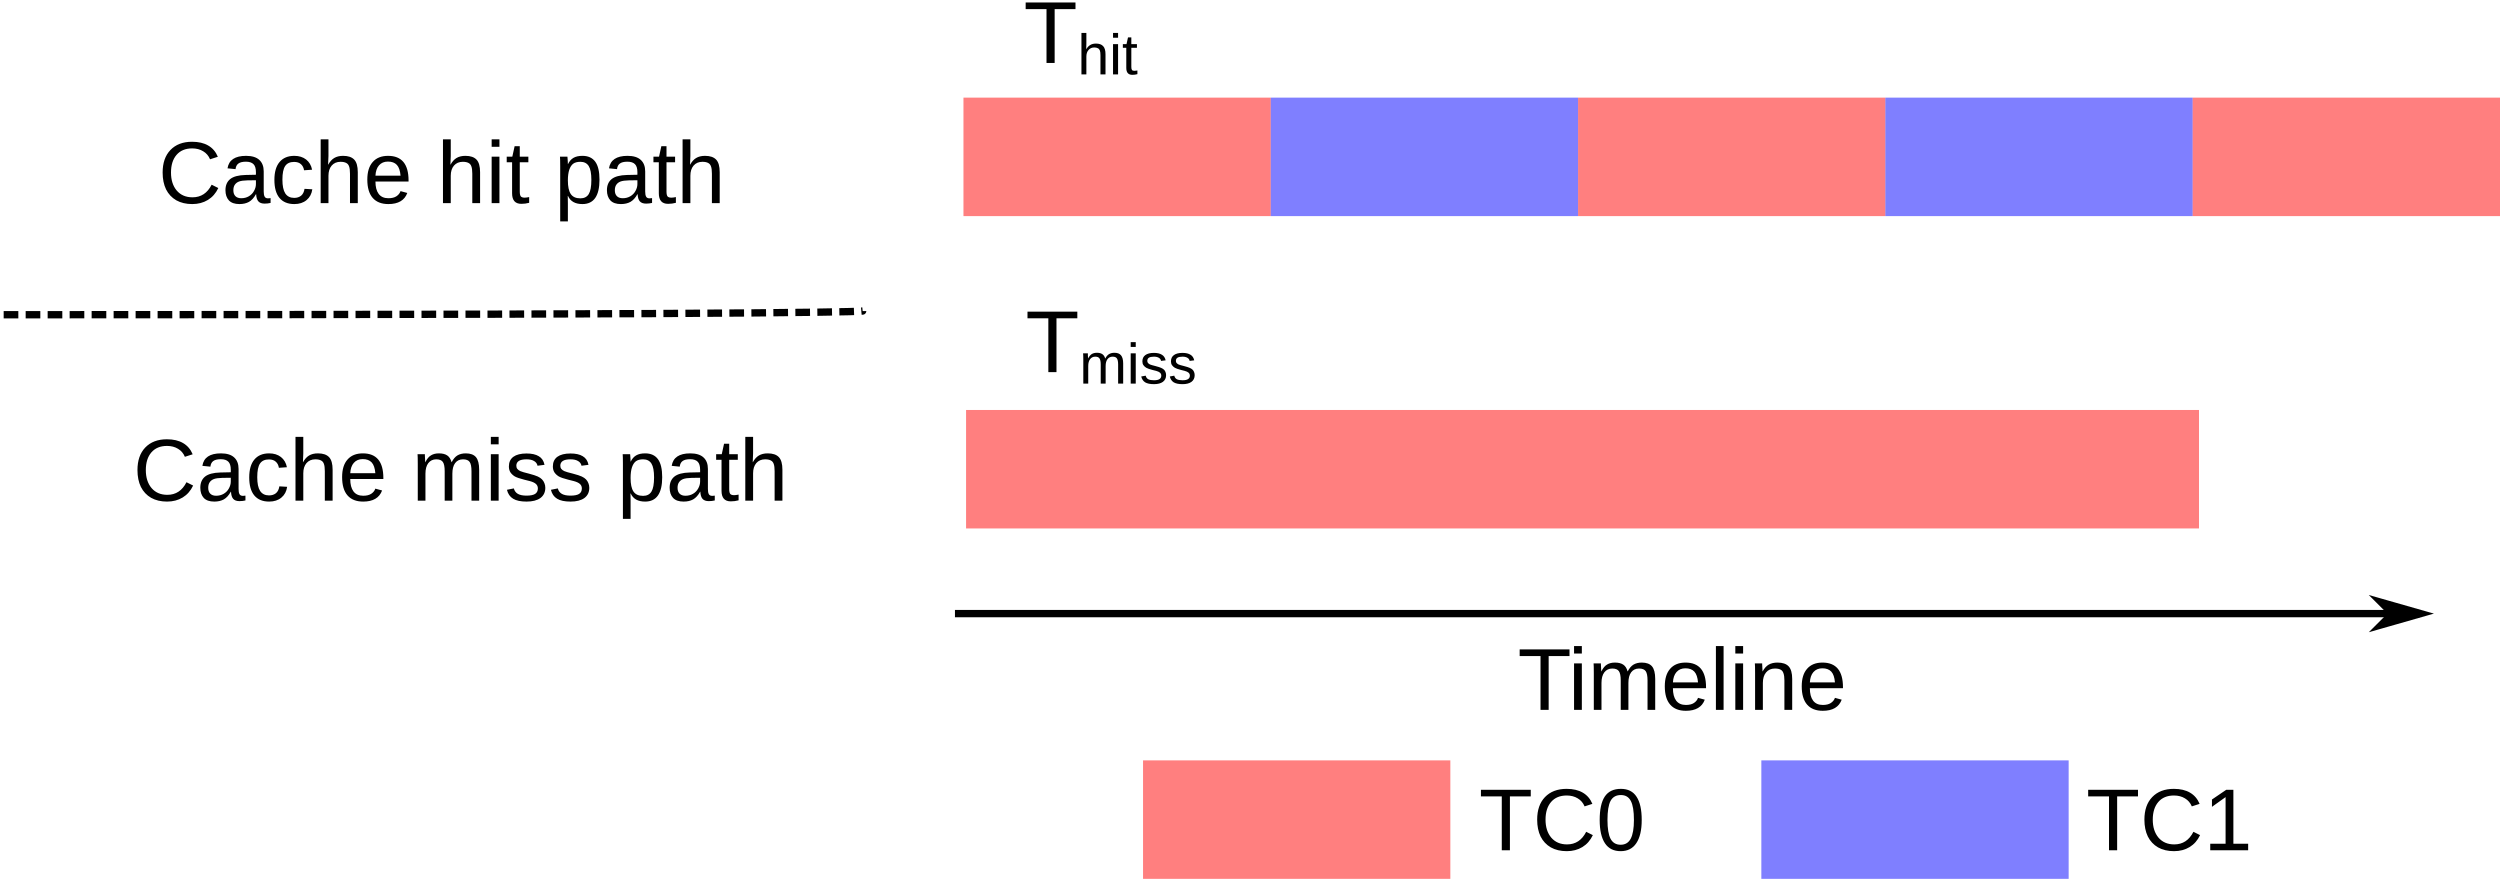
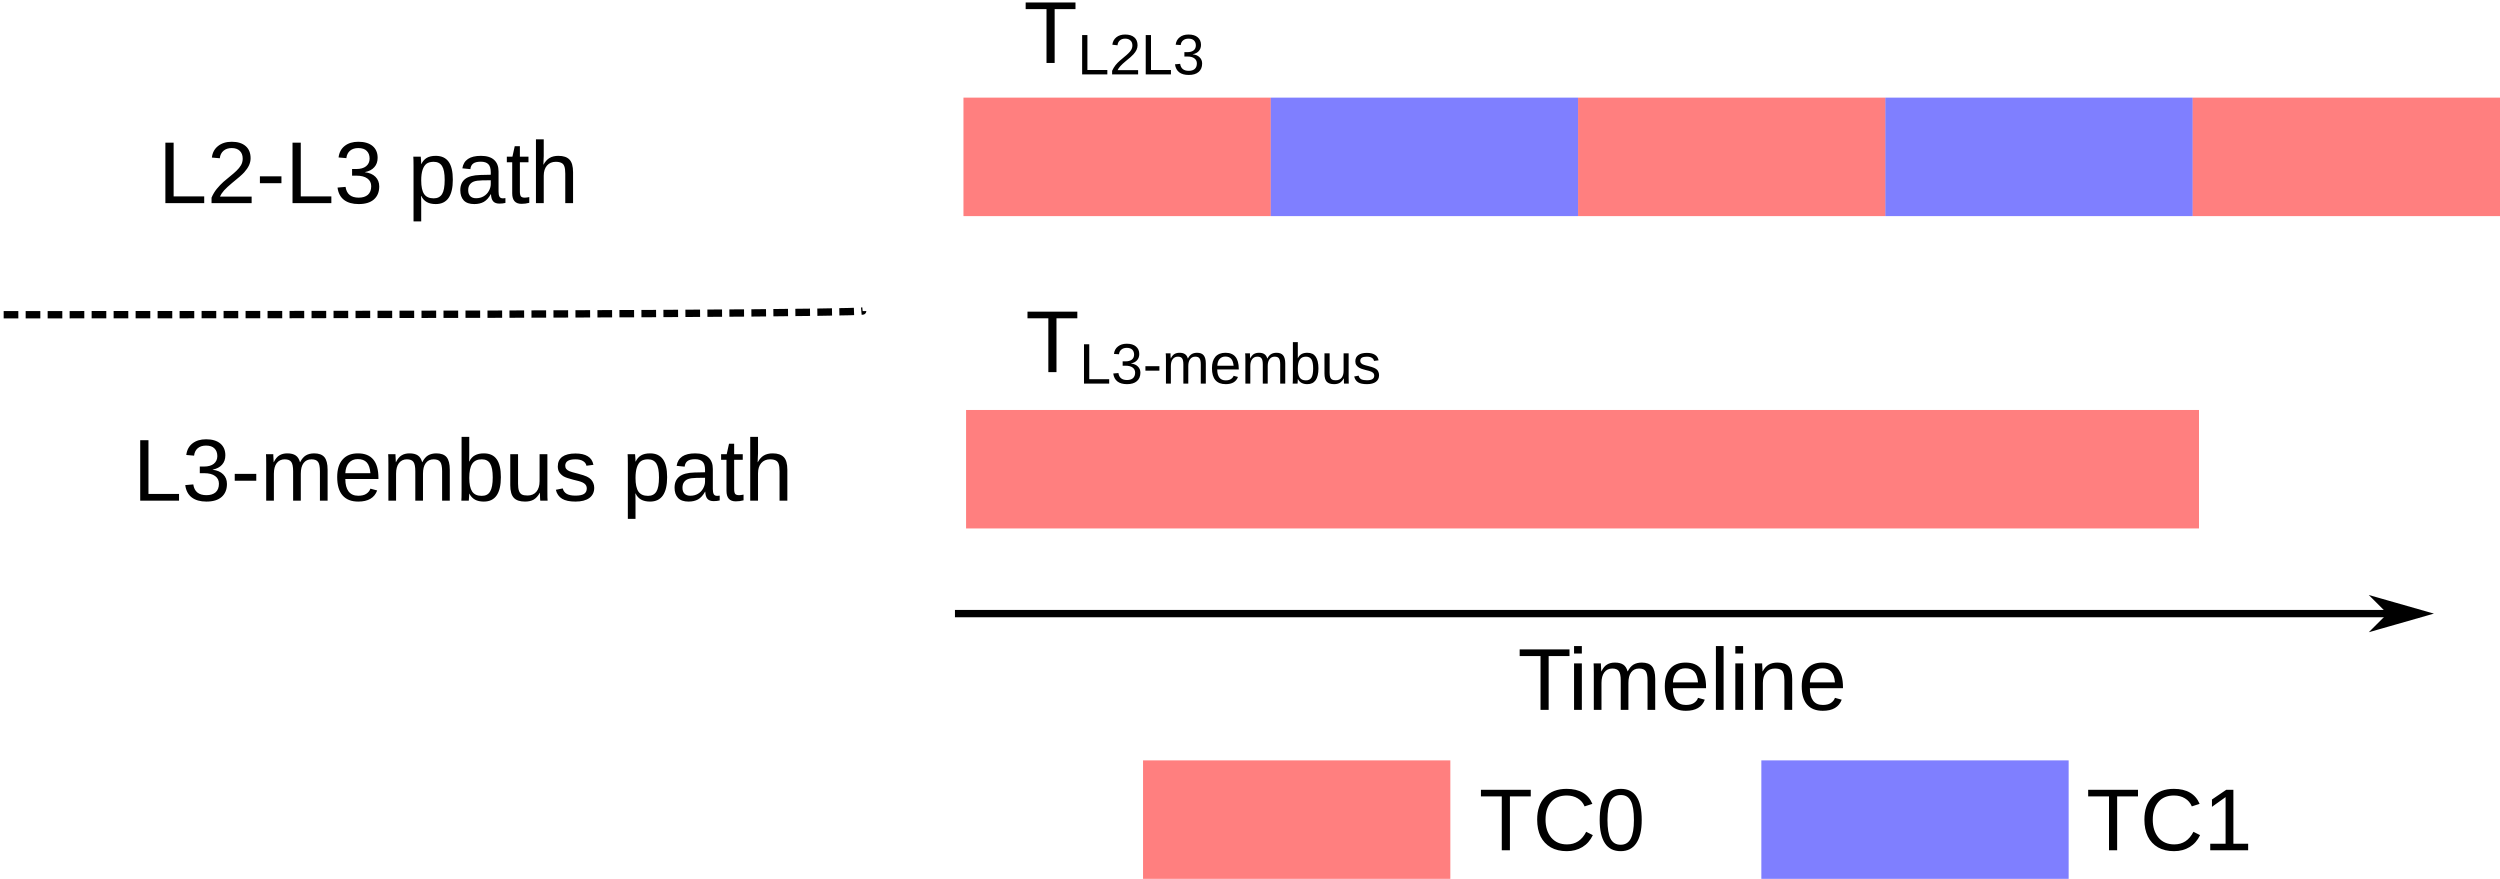
<svg xmlns="http://www.w3.org/2000/svg" width="341.038" height="119.889" id="svg3863" version="1.1">
  <defs id="defs3865">
    <marker orient="auto" refY="0" refX="0" id="Arrow1Mstart" style="overflow:visible">
      <path id="path4554" d="M 0,0 5,-5 -12.5,0 5,5 0,0 z" style="fill-rule:evenodd;stroke:#000000;stroke-width:1pt;marker-start:none" transform="matrix(0.4,0,0,0.4,4,0)" />
    </marker>
    <marker orient="auto" refY="0" refX="0" id="Arrow1Mend" style="overflow:visible">
      <path id="path4557" d="M 0,0 5,-5 -12.5,0 5,5 0,0 z" style="fill-rule:evenodd;stroke:#000000;stroke-width:1pt;marker-start:none" transform="matrix(-0.4,0,0,-0.4,-4,0)" />
    </marker>
    <marker style="overflow:visible" id="Arrow1Mend-0" refX="0" refY="0" orient="auto">
      <path transform="matrix(-0.4,0,0,-0.4,-4,0)" style="fill-rule:evenodd;stroke:#000000;stroke-width:1pt;marker-start:none" d="M 0,0 5,-5 -12.5,0 5,5 0,0 z" id="path4557-6" />
    </marker>
    <marker style="overflow:visible" id="Arrow1Mstart-0" refX="0" refY="0" orient="auto">
      <path transform="matrix(0.4,0,0,0.4,4,0)" style="fill-rule:evenodd;stroke:#000000;stroke-width:1pt;marker-start:none" d="M 0,0 5,-5 -12.5,0 5,5 0,0 z" id="path4554-9" />
    </marker>
  </defs>
  <g id="layer1" transform="translate(-60.90016,-225.6891)">
    <text xml:space="preserve" style="font-size:20px;font-style:normal;font-variant:normal;font-weight:normal;font-stretch:normal;text-align:start;line-height:125%;letter-spacing:0px;word-spacing:0px;writing-mode:lr-tb;text-anchor:start;fill:#000000;fill-opacity:1;stroke:none;font-family:Arial;-inkscape-font-specification:Arial" x="79.044" y="293.99" id="text3871">
-       <tspan id="tspan3873" x="79.044" y="293.99" style="font-size:12px">Cache miss path</tspan>
+       <tspan id="tspan3873" x="79.044" y="293.99" style="font-size:12px">L3-membus path</tspan>
    </text>
    <rect style="opacity:0.5;fill:#ff0000;stroke:none" id="rect3919" width="168.19" height="16.162" x="192.687" y="281.616" />
    <path style="fill:none;stroke:#000000;stroke-width:1px;stroke-linecap:butt;stroke-linejoin:miter;stroke-opacity:1;marker-end:url(#Arrow1Mend)" d="m 191.171,309.395 c 199.784,0 199.784,0 199.784,0" id="path4543" />
    <text xml:space="preserve" style="font-size:12px;font-style:normal;font-variant:normal;font-weight:normal;font-stretch:normal;text-align:start;line-height:125%;letter-spacing:0px;word-spacing:0px;writing-mode:lr-tb;text-anchor:start;fill:#000000;fill-opacity:1;stroke:none;font-family:Arial;-inkscape-font-specification:Arial" x="267.943" y="322.527" id="text4989">
      <tspan id="tspan4991" x="267.943" y="322.527">Timeline</tspan>
    </text>
    <text xml:space="preserve" style="font-size:20px;font-style:normal;font-variant:normal;font-weight:normal;font-stretch:normal;text-align:start;line-height:125%;letter-spacing:0px;word-spacing:0px;writing-mode:lr-tb;text-anchor:start;fill:#000000;fill-opacity:1;stroke:none;font-family:Arial;-inkscape-font-specification:Arial" x="82.477" y="253.402" id="text3871-2">
-       <tspan id="tspan3873-0" x="82.477" y="253.402" style="font-size:12px">Cache hit path</tspan>
+       <tspan id="tspan3873-0" x="82.477" y="253.402" style="font-size:12px">L2-L3 path</tspan>
    </text>
    <rect style="opacity:0.5;fill:#ff0000;stroke:none" id="rect3919-7" width="41.921" height="16.162" x="192.331" y="239.007" />
    <rect y="239.007" x="234.253" height="16.162" width="41.921" id="rect7734" style="opacity:0.5;fill:#0000ff;stroke:none" />
    <rect y="239.007" x="276.174" height="16.162" width="41.921" id="rect7736" style="opacity:0.5;fill:#ff0000;stroke:none" />
    <rect style="opacity:0.5;fill:#0000ff;stroke:none" id="rect7738" width="41.921" height="16.162" x="318.095" y="239.007" />
    <text xml:space="preserve" style="font-size:12px;font-style:normal;font-variant:normal;font-weight:normal;font-stretch:normal;text-align:start;line-height:125%;letter-spacing:0px;word-spacing:0px;writing-mode:lr-tb;text-anchor:start;fill:#000000;fill-opacity:1;stroke:none;font-family:Arial;-inkscape-font-specification:Arial" x="200.549" y="234.279" id="text7740">
-       <tspan id="tspan7742" x="200.549" y="234.279">T<tspan style="font-size:65.001%;baseline-shift:sub" id="tspan3874">hit</tspan>
+       <tspan id="tspan7742" x="200.549" y="234.279">T<tspan style="font-size:65.001%;baseline-shift:sub" id="tspan3874">L2L3</tspan>
      </tspan>
    </text>
    <text id="text7746" y="276.453" x="200.801" style="font-size:12px;font-style:normal;font-variant:normal;font-weight:normal;font-stretch:normal;text-align:start;line-height:125%;letter-spacing:0px;word-spacing:0px;writing-mode:lr-tb;text-anchor:start;fill:#000000;fill-opacity:1;stroke:none;font-family:Arial;-inkscape-font-specification:Arial" xml:space="preserve">
-       <tspan y="276.453" x="200.801" id="tspan7748">T<tspan style="font-size:65.001%;baseline-shift:sub" id="tspan3872">miss</tspan>
+       <tspan y="276.453" x="200.801" id="tspan7748">T<tspan style="font-size:65.001%;baseline-shift:sub" id="tspan3872">L3-membus</tspan>
      </tspan>
    </text>
    <rect style="opacity:0.5;fill:#ff0000;stroke:none" id="rect7758" width="41.921" height="16.162" x="360.017" y="239.007" />
    <path style="fill:none;stroke:#000000;stroke-width:1;stroke-linecap:butt;stroke-linejoin:miter;stroke-miterlimit:4;stroke-opacity:1;stroke-dasharray:2, 1;stroke-dashoffset:0" d="m 4.041,94.59 c 117.178,0 117.178,-0.505 117.178,-0.505" id="path7760" transform="translate(57.35955,174.0345)" />
    <rect y="329.416" x="216.828" height="16.162" width="41.921" id="rect7800" style="opacity:0.5;fill:#ff0000;stroke:none" />
    <rect style="opacity:0.5;fill:#0000ff;stroke:none" id="rect7802" width="41.921" height="16.162" x="301.175" y="329.416" />
    <text xml:space="preserve" style="font-size:12px;font-style:normal;font-variant:normal;font-weight:normal;font-stretch:normal;text-align:start;line-height:125%;letter-spacing:0px;word-spacing:0px;writing-mode:lr-tb;text-anchor:start;fill:#000000;fill-opacity:1;stroke:none;font-family:Arial;-inkscape-font-specification:Arial" x="262.658" y="341.674" id="text7804">
      <tspan id="tspan7806" x="262.658" y="341.674">TC0</tspan>
    </text>
    <text xml:space="preserve" style="font-size:12px;font-style:normal;font-variant:normal;font-weight:normal;font-stretch:normal;text-align:start;line-height:125%;letter-spacing:0px;word-spacing:0px;writing-mode:lr-tb;text-anchor:start;fill:#000000;fill-opacity:1;stroke:none;font-family:Arial;-inkscape-font-specification:Arial" x="345.491" y="341.674" id="text7808">
      <tspan id="tspan7810" x="345.491" y="341.674">TC1</tspan>
    </text>
  </g>
</svg>
